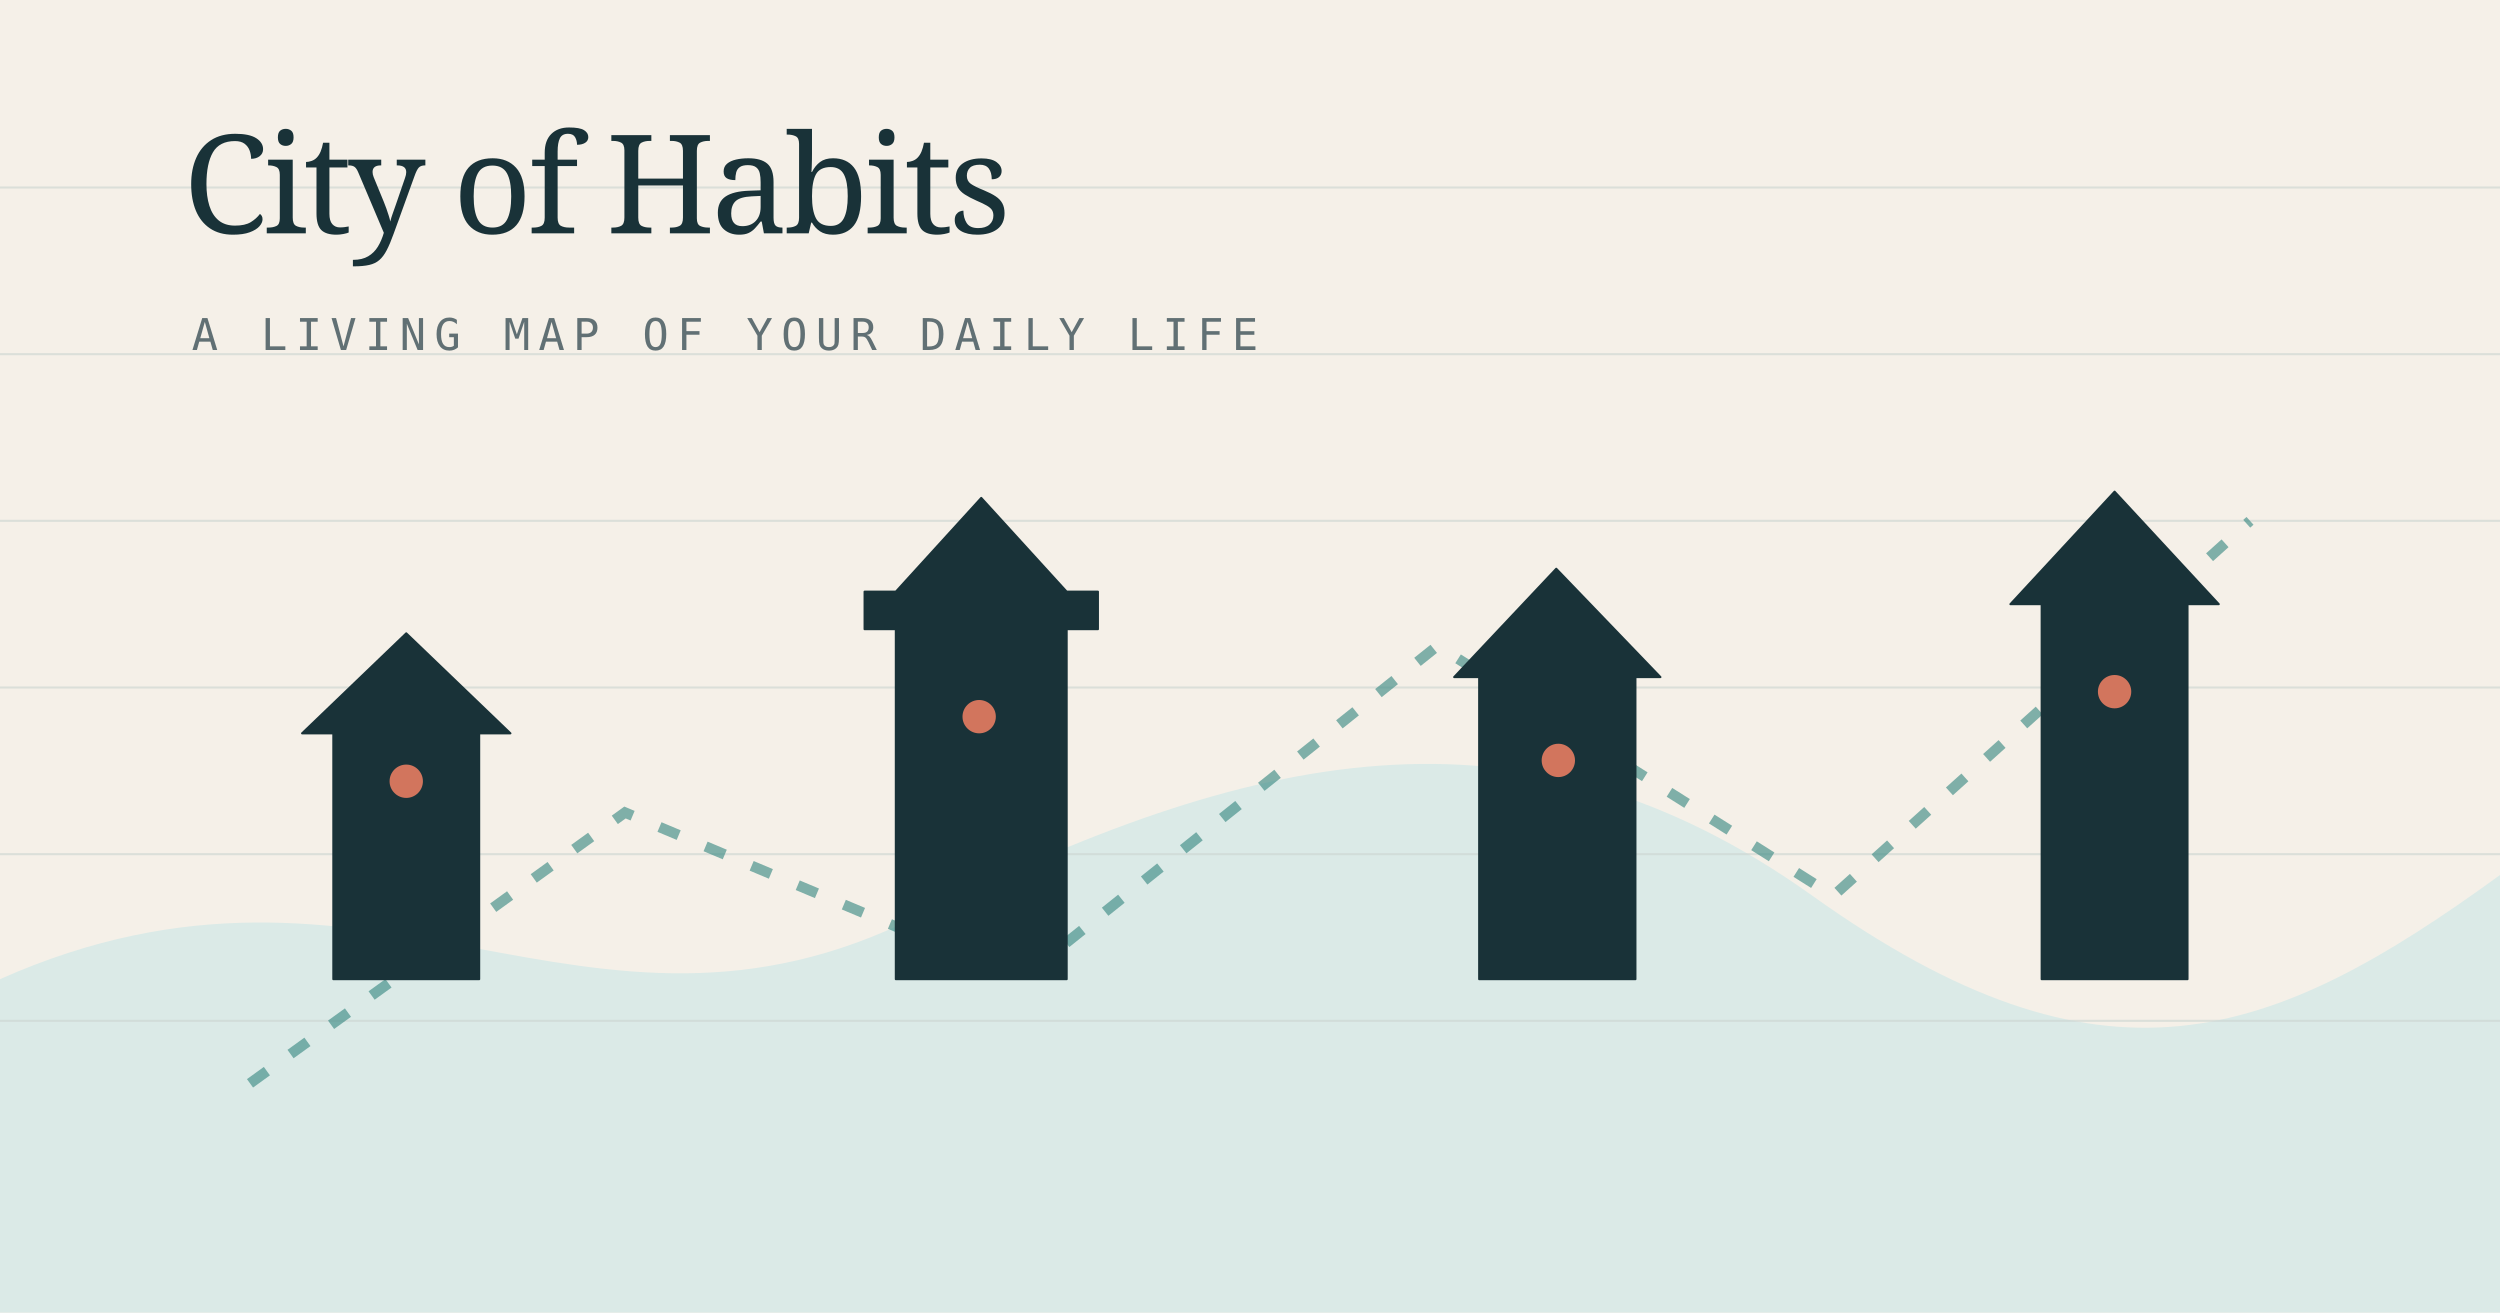
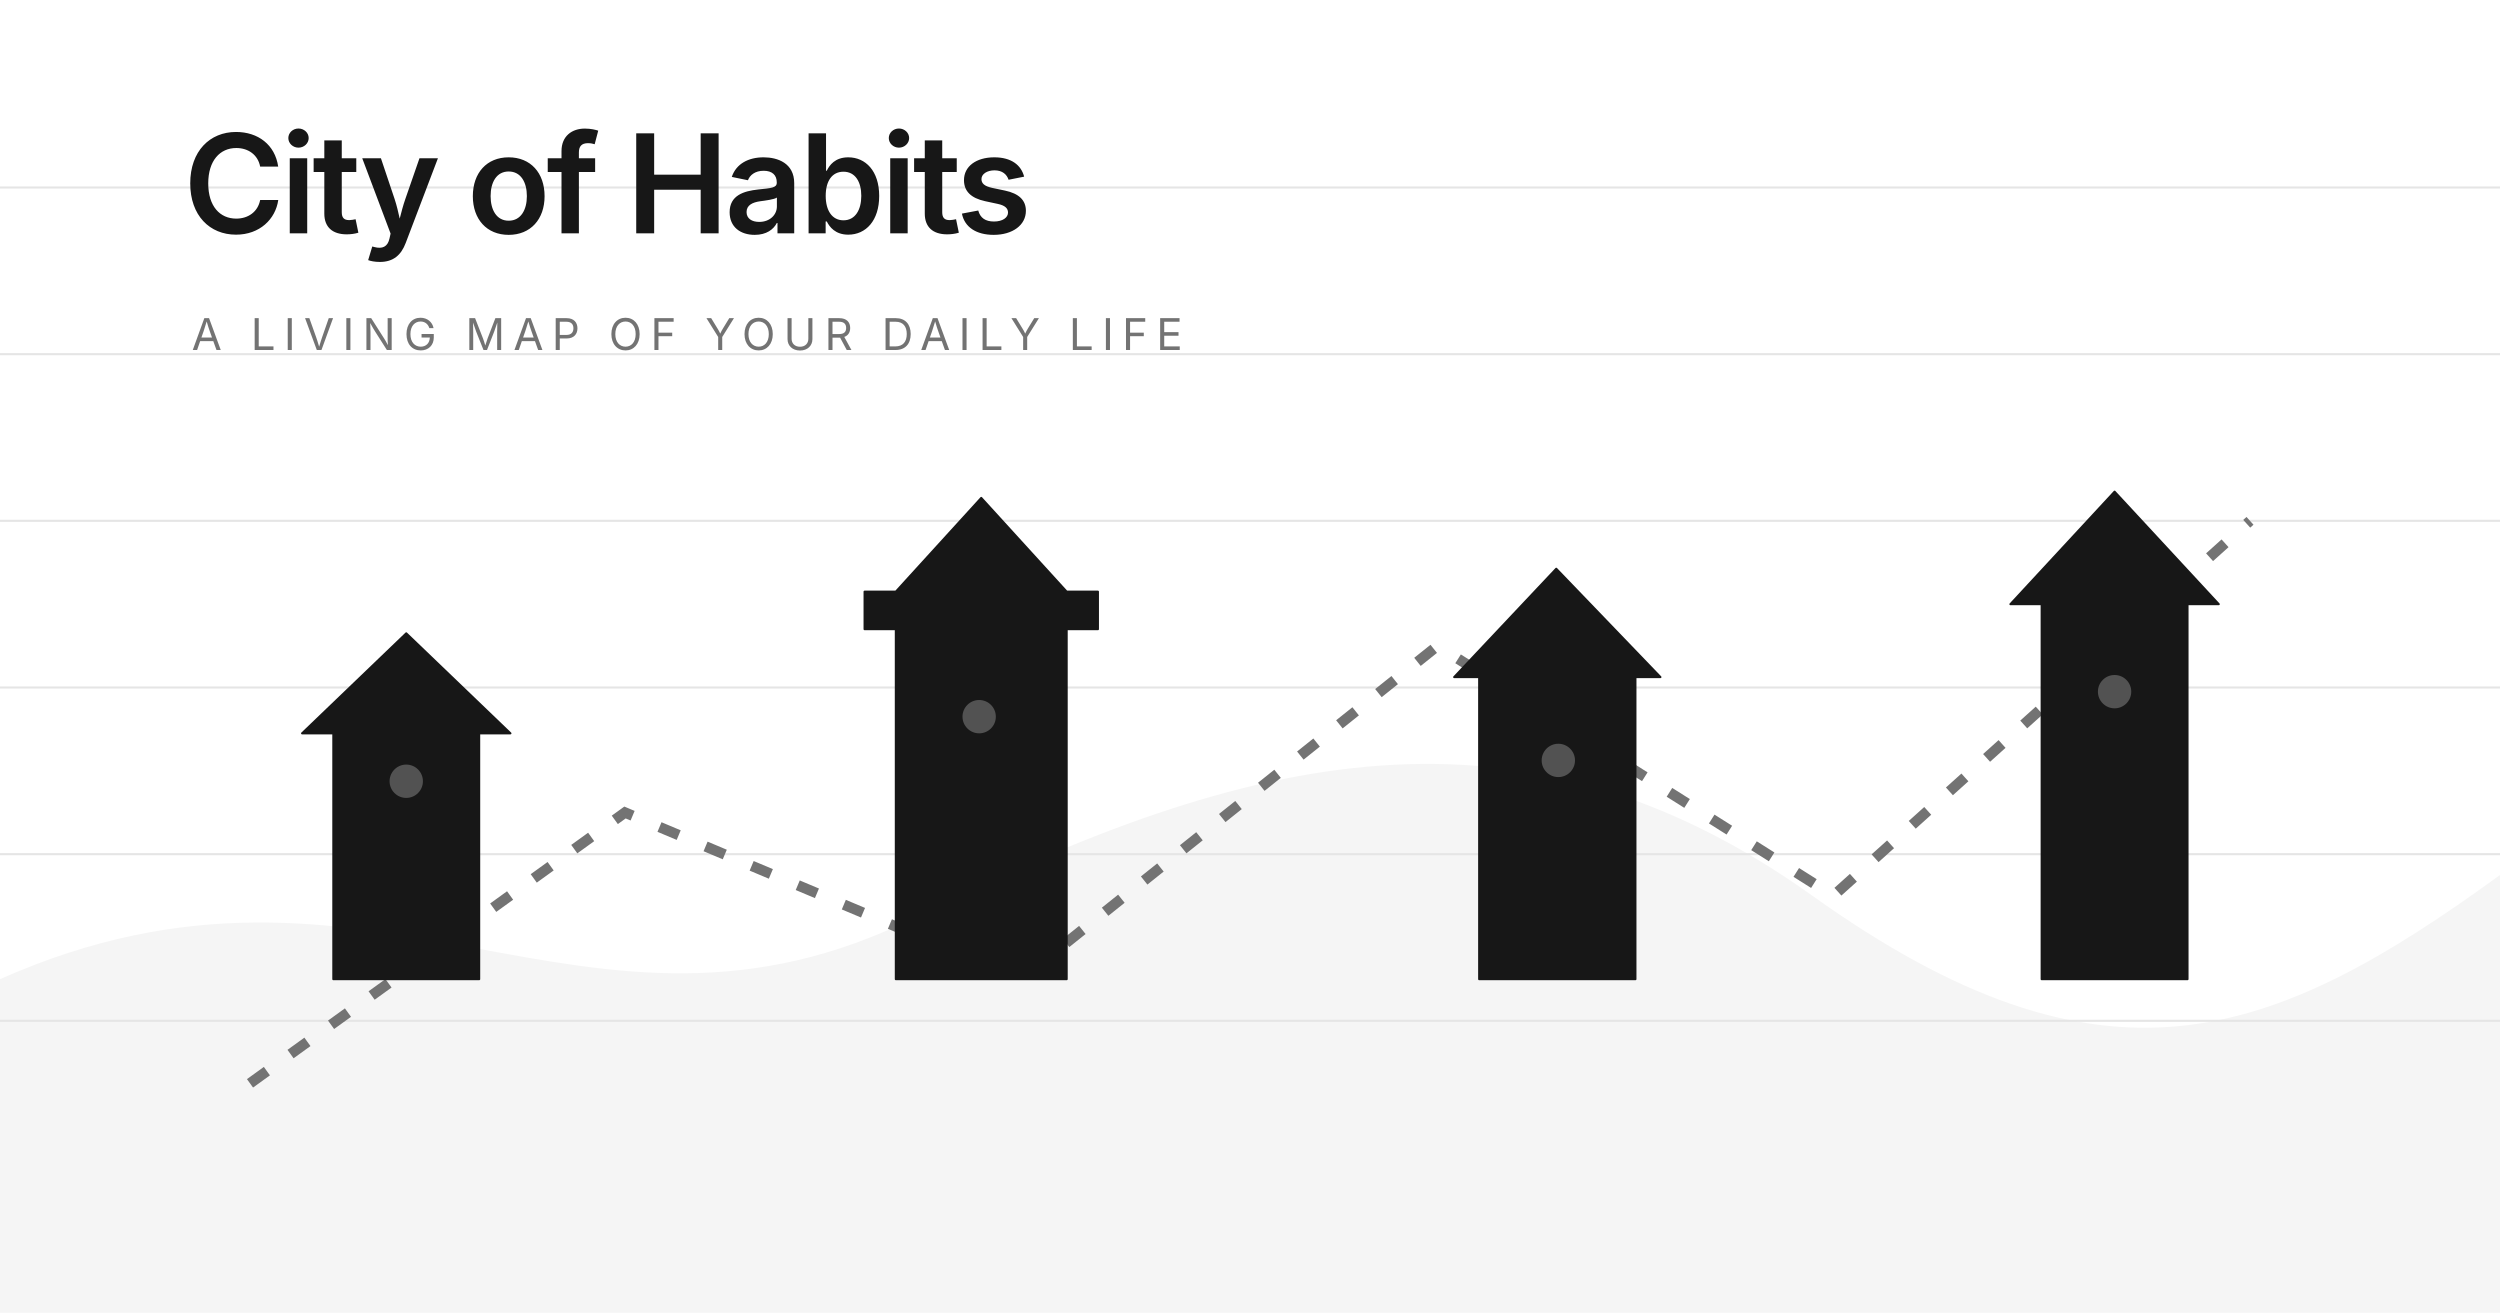
<svg xmlns="http://www.w3.org/2000/svg" width="1200" height="630" viewBox="0 0 1200 630" role="img" aria-labelledby="title desc">
-   <rect width="1200" height="630" fill="#f5f0e8" />
-   <path d="M0 470C180 390 280 520 440 440s290-110 430-10 220 70 330-10V630H0Z" fill="#dbeae7" />
-   <path d="M0 90h1200M0 170h1200M0 250h1200M0 330h1200M0 410h1200M0 490h1200" stroke="#ccd6d1" stroke-width="1" opacity=".65" />
-   <path d="M120 520 300 390 490 470 690 310 880 430 1080 250" fill="none" stroke="#3f8c85" stroke-width="5" stroke-dasharray="10 14" opacity=".65" />
-   <g fill="#193238" stroke="#193238" stroke-linejoin="round">
+   <rect width="1200" height="630" fill="#ffffff" />
+   <path d="M0 470C180 390 280 520 440 440s290-110 430-10 220 70 330-10V630H0Z" fill="#f5f5f5" />
+   <path d="M0 90h1200M0 170h1200M0 250h1200M0 330h1200M0 410h1200M0 490h1200" stroke="#e5e5e5" stroke-width="1" />
+   <path d="M120 520 300 390 490 470 690 310 880 430 1080 250" fill="none" stroke="#737373" stroke-width="5" stroke-dasharray="10 14" />
+   <g fill="#171717" stroke="#171717" stroke-linejoin="round">
    <path d="M160 470h70v-118h-70zM145 352h100l-50-48z" />
    <path d="M430 470h82V302h-82zM415 302h112v-18H415zM430 284l41-45 41 45z" />
    <path d="M710 470h75v-145h-75zM698 325h99l-50-52z" />
    <path d="M980 470h70V290h-70zM965 290h100l-50-54z" />
  </g>
-   <g fill="#d2755d">
+   <g fill="#525252">
    <circle cx="195" cy="375" r="8" />
    <circle cx="470" cy="344" r="8" />
    <circle cx="748" cy="365" r="8" />
    <circle cx="1015" cy="332" r="8" />
  </g>
-   <text x="88" y="112" fill="#193238" font-family="Georgia, serif" font-size="66" letter-spacing="-2">City of Habits</text>
-   <text x="92" y="168" fill="#617074" font-family="ui-monospace, monospace" font-size="21" letter-spacing="4">A LIVING MAP OF YOUR DAILY LIFE</text>
+   <text x="88" y="112" fill="#171717" font-family="Inter, Arial, sans-serif" font-size="66" font-weight="600" letter-spacing="-2">City of Habits</text>
+   <text x="92" y="168" fill="#737373" font-family="Inter, Arial, sans-serif" font-size="21" letter-spacing="4">A LIVING MAP OF YOUR DAILY LIFE</text>
</svg>
